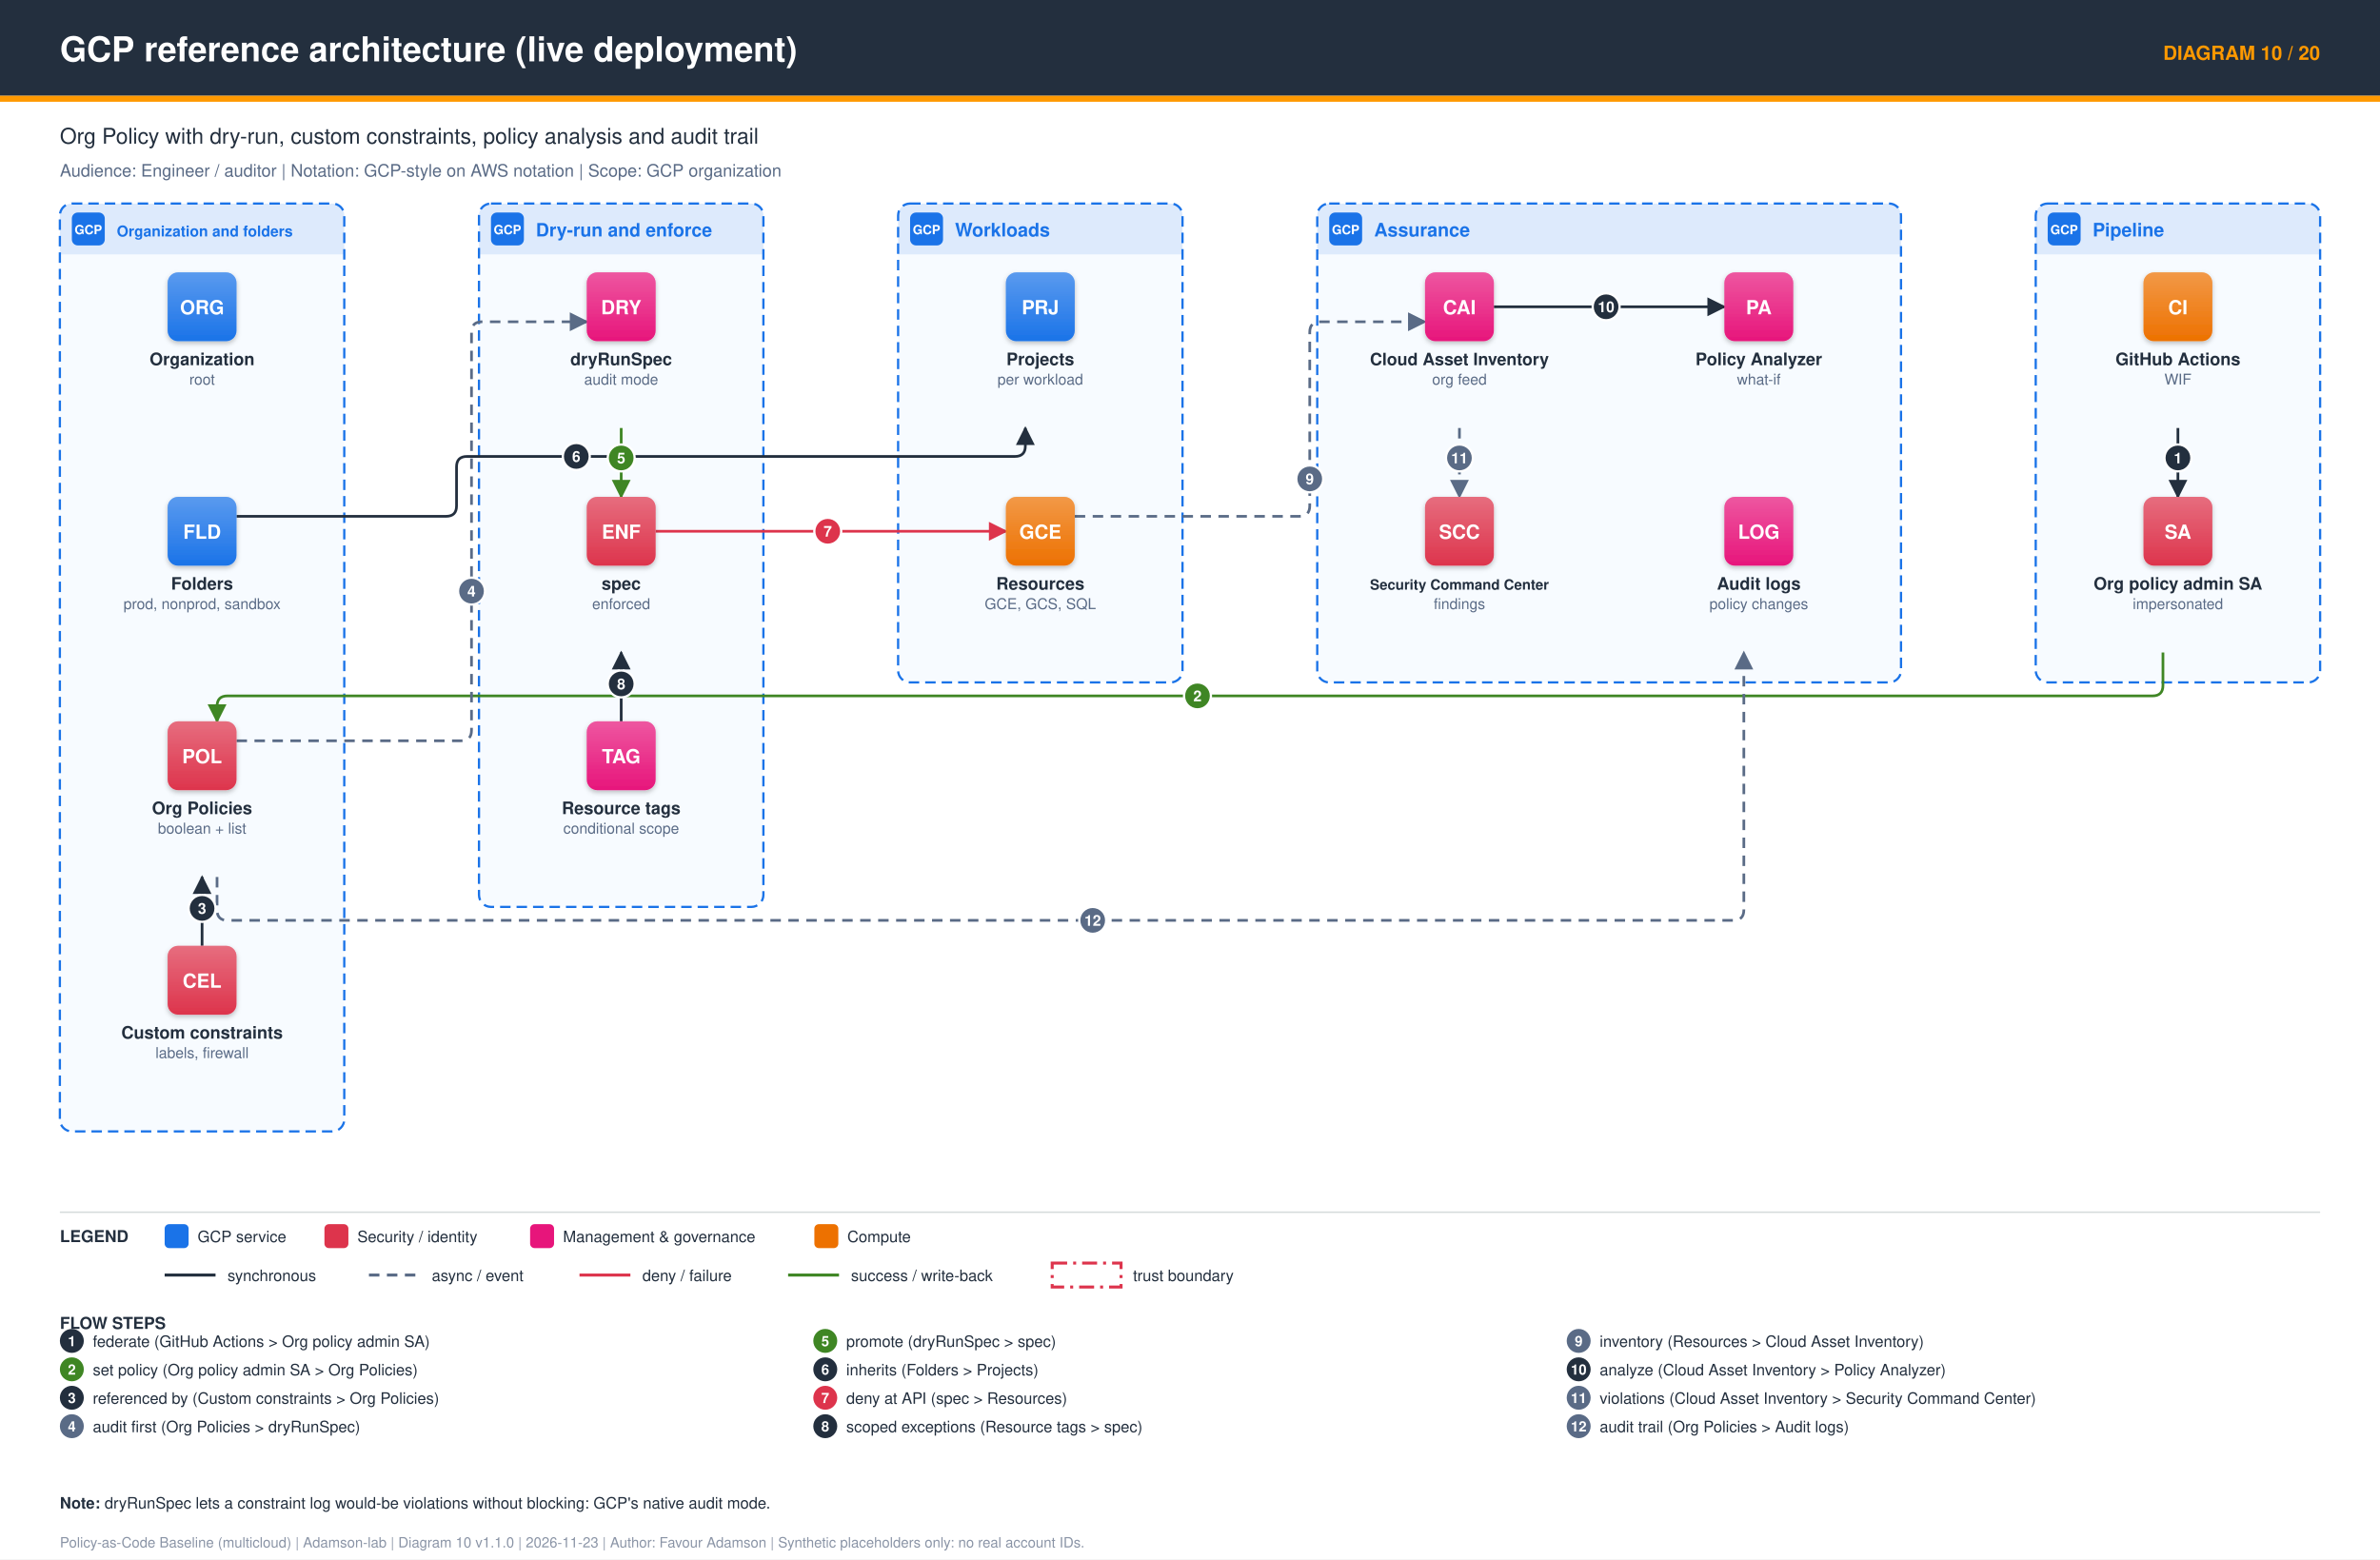
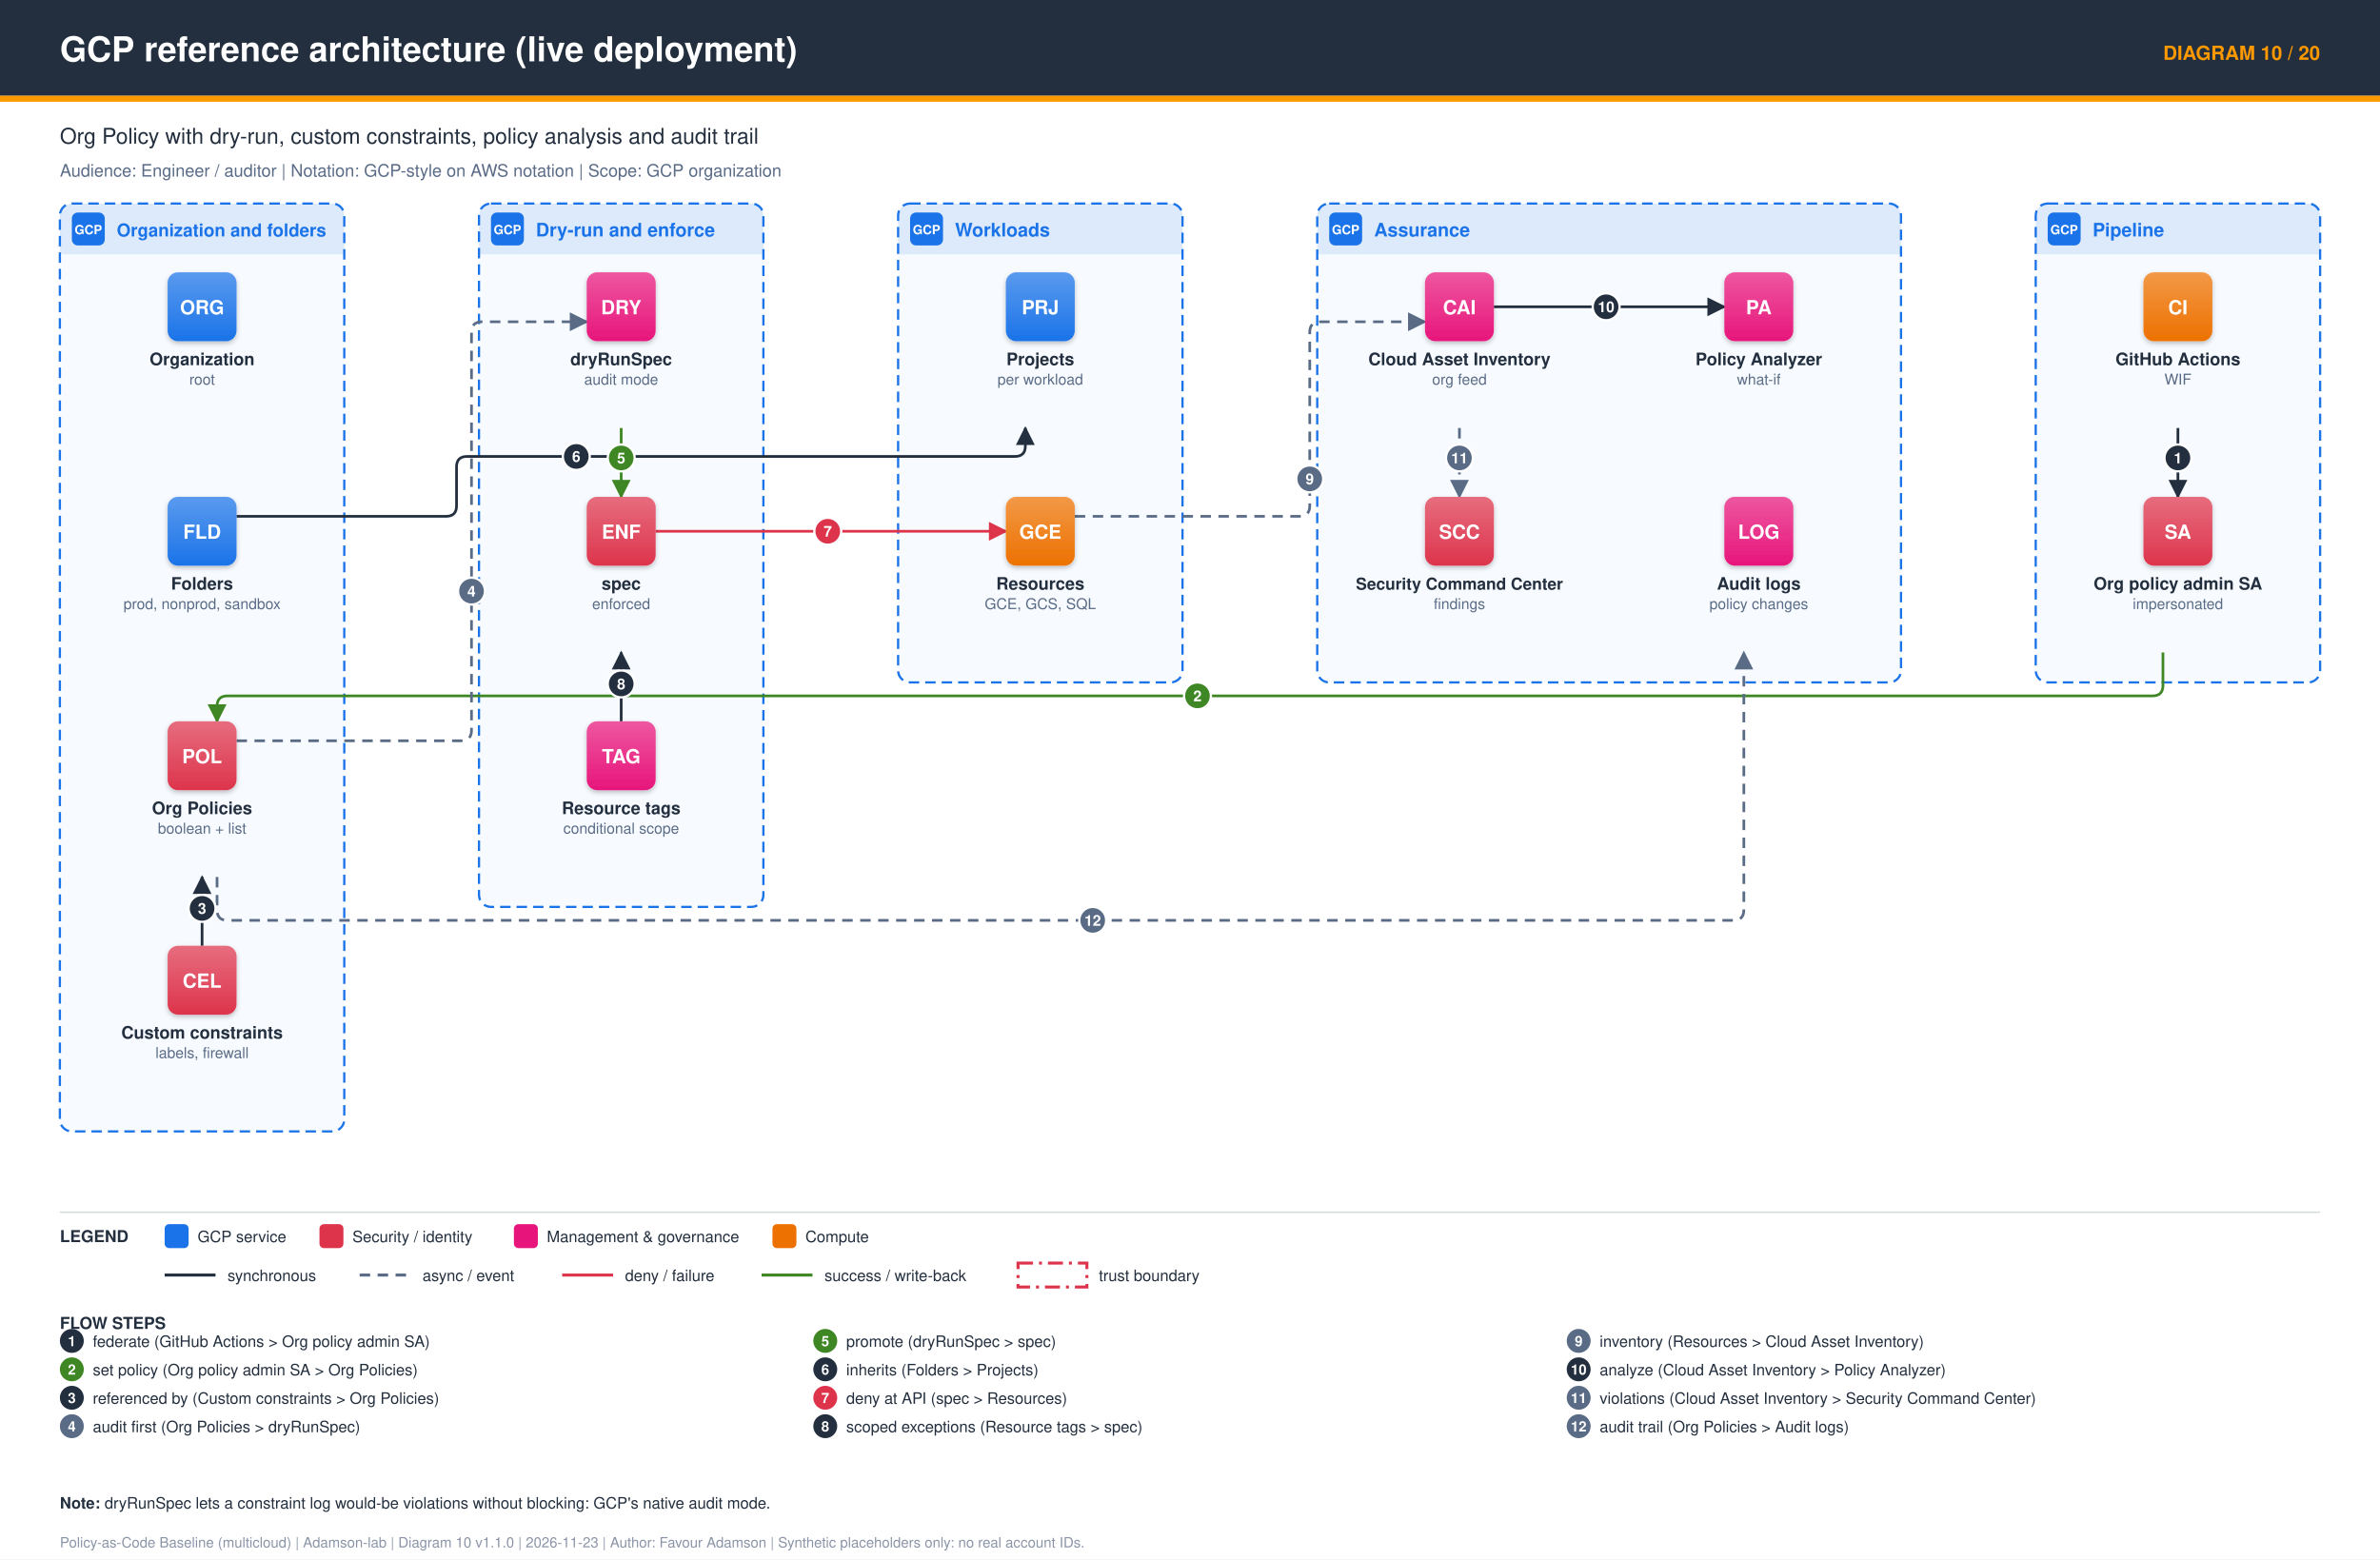
<svg xmlns="http://www.w3.org/2000/svg" viewBox="0 0 1590 1042" width="1590" height="1042" font-family="'Amazon Ember','Segoe UI',Helvetica,Arial,sans-serif">
  <defs>
    <linearGradient id="sheen" x1="0" y1="0" x2="0" y2="1">
      <stop offset="0" stop-color="#fff" stop-opacity=".28" />
      <stop offset="1" stop-color="#fff" stop-opacity="0" />
    </linearGradient>
    <filter id="sh" x="-10%" y="-10%" width="120%" height="130%">
      <feDropShadow dx="0" dy="1.5" stdDeviation="1.6" flood-opacity=".25" />
    </filter>
    <marker id="m0" viewBox="0 0 10 10" refX="9" refY="5" markerWidth="7" markerHeight="7" orient="auto">
      <path d="M0,0 L10,5 L0,10 z" fill="#232F3E" />
    </marker>
    <marker id="m1" viewBox="0 0 10 10" refX="9" refY="5" markerWidth="7" markerHeight="7" orient="auto">
      <path d="M0,0 L10,5 L0,10 z" fill="#5A6B86" />
    </marker>
    <marker id="m2" viewBox="0 0 10 10" refX="9" refY="5" markerWidth="7" markerHeight="7" orient="auto">
      <path d="M0,0 L10,5 L0,10 z" fill="#DD344C" />
    </marker>
    <marker id="m3" viewBox="0 0 10 10" refX="9" refY="5" markerWidth="7" markerHeight="7" orient="auto">
      <path d="M0,0 L10,5 L0,10 z" fill="#3F8624" />
    </marker>
  </defs>
  <rect width="1590" height="1042" fill="#fff" />
  <rect width="1590" height="64" fill="#232F3E" />
  <rect y="64" width="1590" height="4" fill="#FF9900" />
  <text x="40" y="41" fill="#fff" font-size="23" font-weight="700">GCP reference architecture (live deployment)</text>
  <text x="1550" y="40" fill="#FF9900" font-size="13" font-weight="700" text-anchor="end">DIAGRAM 10 / 20</text>
  <text x="40" y="96" fill="#232F3E" font-size="14.5">Org Policy with dry-run, custom constraints, policy analysis and audit trail</text>
  <text x="40" y="118" fill="#5A6B86" font-size="11.5">Audience: Engineer / auditor  |  Notation: GCP-style on AWS notation  |  Scope: GCP organization</text>
  <clipPath id="gc0">
    <rect x="40" y="136" width="190" height="620" rx="8" />
  </clipPath>
  <rect x="40" y="136" width="190" height="620" rx="8" fill="#1A73E8" fill-opacity=".035" />
  <rect x="40" y="136" width="190" height="34" fill="#1A73E8" fill-opacity=".12" clip-path="url(#gc0)" />
  <rect x="48" y="142" width="22" height="22" rx="4" fill="#1A73E8" />
  <text x="59" y="156.5" fill="#fff" font-size="8.5" font-weight="700" text-anchor="middle">GCP</text>
-   <text x="78" y="158" fill="#1A73E8" font-size="10.0" font-weight="700">Organization and folders</text>
+   <text x="78" y="158" fill="#1A73E8" font-size="11.9" font-weight="700">Organization and folders</text>
  <rect x="40" y="136" width="190" height="620" rx="8" fill="none" stroke="#1A73E8" stroke-width="1.5" stroke-dasharray="7 4" />
  <clipPath id="gc1">
    <rect x="320" y="136" width="190" height="470" rx="8" />
  </clipPath>
  <rect x="320" y="136" width="190" height="470" rx="8" fill="#1A73E8" fill-opacity=".035" />
  <rect x="320" y="136" width="190" height="34" fill="#1A73E8" fill-opacity=".12" clip-path="url(#gc1)" />
  <rect x="328" y="142" width="22" height="22" rx="4" fill="#1A73E8" />
  <text x="339" y="156.5" fill="#fff" font-size="8.5" font-weight="700" text-anchor="middle">GCP</text>
-   <text x="358" y="158" fill="#1A73E8" font-size="12.3" font-weight="700">Dry-run and enforce</text>
+   <text x="358" y="158" fill="#1A73E8" font-size="12.5" font-weight="700">Dry-run and enforce</text>
  <rect x="320" y="136" width="190" height="470" rx="8" fill="none" stroke="#1A73E8" stroke-width="1.5" stroke-dasharray="7 4" />
  <clipPath id="gc2">
    <rect x="600" y="136" width="190" height="320" rx="8" />
  </clipPath>
  <rect x="600" y="136" width="190" height="320" rx="8" fill="#1A73E8" fill-opacity=".035" />
  <rect x="600" y="136" width="190" height="34" fill="#1A73E8" fill-opacity=".12" clip-path="url(#gc2)" />
  <rect x="608" y="142" width="22" height="22" rx="4" fill="#1A73E8" />
  <text x="619" y="156.5" fill="#fff" font-size="8.5" font-weight="700" text-anchor="middle">GCP</text>
  <text x="638" y="158" fill="#1A73E8" font-size="12.5" font-weight="700">Workloads</text>
  <rect x="600" y="136" width="190" height="320" rx="8" fill="none" stroke="#1A73E8" stroke-width="1.5" stroke-dasharray="7 4" />
  <clipPath id="gc3">
    <rect x="880" y="136" width="390" height="320" rx="8" />
  </clipPath>
  <rect x="880" y="136" width="390" height="320" rx="8" fill="#1A73E8" fill-opacity=".035" />
  <rect x="880" y="136" width="390" height="34" fill="#1A73E8" fill-opacity=".12" clip-path="url(#gc3)" />
  <rect x="888" y="142" width="22" height="22" rx="4" fill="#1A73E8" />
  <text x="899" y="156.5" fill="#fff" font-size="8.5" font-weight="700" text-anchor="middle">GCP</text>
  <text x="918" y="158" fill="#1A73E8" font-size="12.5" font-weight="700">Assurance</text>
  <rect x="880" y="136" width="390" height="320" rx="8" fill="none" stroke="#1A73E8" stroke-width="1.5" stroke-dasharray="7 4" />
  <clipPath id="gc4">
    <rect x="1360" y="136" width="190" height="320" rx="8" />
  </clipPath>
  <rect x="1360" y="136" width="190" height="320" rx="8" fill="#1A73E8" fill-opacity=".035" />
  <rect x="1360" y="136" width="190" height="34" fill="#1A73E8" fill-opacity=".12" clip-path="url(#gc4)" />
  <rect x="1368" y="142" width="22" height="22" rx="4" fill="#1A73E8" />
  <text x="1379" y="156.5" fill="#fff" font-size="8.5" font-weight="700" text-anchor="middle">GCP</text>
  <text x="1398" y="158" fill="#1A73E8" font-size="12.5" font-weight="700">Pipeline</text>
  <rect x="1360" y="136" width="190" height="320" rx="8" fill="none" stroke="#1A73E8" stroke-width="1.5" stroke-dasharray="7 4" />
  <path d="M1455.0,286.0 L1455.0,332.0" fill="none" stroke="#232F3E" stroke-width="1.8" marker-end="url(#m0)" />
  <path d="M1445.0,436.0 L1445.0,458.0 Q1445.0,465.0 1438.0,465.0 L152.0,465.0 Q145.0,465.0 145.0,472.0 L145.0,482.0" fill="none" stroke="#3F8624" stroke-width="1.8" marker-end="url(#m3)" />
  <path d="M135.0,632.0 L135.0,586.0" fill="none" stroke="#232F3E" stroke-width="1.8" marker-end="url(#m0)" />
  <path d="M158.0,495.0 L308.0,495.0 Q315.0,495.0 315.0,488.0 L315.0,222.0 Q315.0,215.0 322.0,215.0 L392.0,215.0" fill="none" stroke="#5A6B86" stroke-width="1.8" stroke-dasharray="7 5" marker-end="url(#m1)" />
  <path d="M415.0,286.0 L415.0,332.0" fill="none" stroke="#3F8624" stroke-width="1.8" marker-end="url(#m3)" />
  <path d="M158.0,345.0 L298.0,345.0 Q305.0,345.0 305.0,338.0 L305.0,312.0 Q305.0,305.0 312.0,305.0 L678.0,305.0 Q685.0,305.0 685.0,298.0 L685.0,286.0" fill="none" stroke="#232F3E" stroke-width="1.8" marker-end="url(#m0)" />
  <path d="M438.0,355.0 L672.0,355.0" fill="none" stroke="#DD344C" stroke-width="1.8" marker-end="url(#m2)" />
  <path d="M415.0,482.0 L415.0,436.0" fill="none" stroke="#232F3E" stroke-width="1.8" marker-end="url(#m0)" />
  <path d="M718.0,345.0 L868.0,345.0 Q875.0,345.0 875.0,338.0 L875.0,222.0 Q875.0,215.0 882.0,215.0 L952.0,215.0" fill="none" stroke="#5A6B86" stroke-width="1.8" stroke-dasharray="7 5" marker-end="url(#m1)" />
  <path d="M998.0,205.0 L1152.0,205.0" fill="none" stroke="#232F3E" stroke-width="1.8" marker-end="url(#m0)" />
  <path d="M975.0,286.0 L975.0,332.0" fill="none" stroke="#5A6B86" stroke-width="1.8" stroke-dasharray="7 5" marker-end="url(#m1)" />
  <path d="M145.0,586.0 L145.0,608.0 Q145.0,615.0 152.0,615.0 L1158.0,615.0 Q1165.0,615.0 1165.0,608.0 L1165.0,436.0" fill="none" stroke="#5A6B86" stroke-width="1.8" stroke-dasharray="7 5" marker-end="url(#m1)" />
  <g filter="url(#sh)">
    <rect x="112.0" y="182" width="46" height="46" rx="7" fill="#1A73E8" />
    <rect x="112.0" y="182" width="46" height="46" rx="7" fill="url(#sheen)" />
  </g>
  <text x="135.0" y="210.0" fill="#fff" font-size="13" font-weight="700" text-anchor="middle">ORG</text>
  <text x="135.0" y="244" fill="#232F3E" font-size="11.5" font-weight="600" text-anchor="middle">Organization</text>
  <text x="135.0" y="257" fill="#5A6B86" font-size="10" font-weight="400" text-anchor="middle">root</text>
  <g filter="url(#sh)">
    <rect x="112.0" y="332" width="46" height="46" rx="7" fill="#1A73E8" />
    <rect x="112.0" y="332" width="46" height="46" rx="7" fill="url(#sheen)" />
  </g>
  <text x="135.0" y="360.0" fill="#fff" font-size="13" font-weight="700" text-anchor="middle">FLD</text>
  <text x="135.0" y="394" fill="#232F3E" font-size="11.5" font-weight="600" text-anchor="middle">Folders</text>
  <text x="135.0" y="407" fill="#5A6B86" font-size="10" font-weight="400" text-anchor="middle">prod, nonprod, sandbox</text>
  <g filter="url(#sh)">
    <rect x="112.0" y="482" width="46" height="46" rx="7" fill="#DD344C" />
    <rect x="112.0" y="482" width="46" height="46" rx="7" fill="url(#sheen)" />
  </g>
  <text x="135.0" y="510.0" fill="#fff" font-size="13" font-weight="700" text-anchor="middle">POL</text>
  <text x="135.0" y="544" fill="#232F3E" font-size="11.5" font-weight="600" text-anchor="middle">Org Policies</text>
  <text x="135.0" y="557" fill="#5A6B86" font-size="10" font-weight="400" text-anchor="middle">boolean + list</text>
  <g filter="url(#sh)">
    <rect x="112.0" y="632" width="46" height="46" rx="7" fill="#DD344C" />
    <rect x="112.0" y="632" width="46" height="46" rx="7" fill="url(#sheen)" />
  </g>
  <text x="135.0" y="660.0" fill="#fff" font-size="13" font-weight="700" text-anchor="middle">CEL</text>
  <text x="135.0" y="694" fill="#232F3E" font-size="11.5" font-weight="600" text-anchor="middle">Custom constraints</text>
  <text x="135.0" y="707" fill="#5A6B86" font-size="10" font-weight="400" text-anchor="middle">labels, firewall</text>
  <g filter="url(#sh)">
    <rect x="392.0" y="182" width="46" height="46" rx="7" fill="#E7157B" />
    <rect x="392.0" y="182" width="46" height="46" rx="7" fill="url(#sheen)" />
  </g>
  <text x="415.0" y="210.0" fill="#fff" font-size="13" font-weight="700" text-anchor="middle">DRY</text>
  <text x="415.0" y="244" fill="#232F3E" font-size="11.5" font-weight="600" text-anchor="middle">dryRunSpec</text>
  <text x="415.0" y="257" fill="#5A6B86" font-size="10" font-weight="400" text-anchor="middle">audit mode</text>
  <g filter="url(#sh)">
    <rect x="392.0" y="332" width="46" height="46" rx="7" fill="#DD344C" />
    <rect x="392.0" y="332" width="46" height="46" rx="7" fill="url(#sheen)" />
  </g>
  <text x="415.0" y="360.0" fill="#fff" font-size="13" font-weight="700" text-anchor="middle">ENF</text>
  <text x="415.0" y="394" fill="#232F3E" font-size="11.5" font-weight="600" text-anchor="middle">spec</text>
  <text x="415.0" y="407" fill="#5A6B86" font-size="10" font-weight="400" text-anchor="middle">enforced</text>
  <g filter="url(#sh)">
    <rect x="392.0" y="482" width="46" height="46" rx="7" fill="#E7157B" />
    <rect x="392.0" y="482" width="46" height="46" rx="7" fill="url(#sheen)" />
  </g>
  <text x="415.0" y="510.0" fill="#fff" font-size="13" font-weight="700" text-anchor="middle">TAG</text>
  <text x="415.0" y="544" fill="#232F3E" font-size="11.5" font-weight="600" text-anchor="middle">Resource tags</text>
  <text x="415.0" y="557" fill="#5A6B86" font-size="10" font-weight="400" text-anchor="middle">conditional scope</text>
  <g filter="url(#sh)">
    <rect x="672.0" y="182" width="46" height="46" rx="7" fill="#1A73E8" />
    <rect x="672.0" y="182" width="46" height="46" rx="7" fill="url(#sheen)" />
  </g>
  <text x="695.0" y="210.0" fill="#fff" font-size="13" font-weight="700" text-anchor="middle">PRJ</text>
  <text x="695.0" y="244" fill="#232F3E" font-size="11.5" font-weight="600" text-anchor="middle">Projects</text>
  <text x="695.0" y="257" fill="#5A6B86" font-size="10" font-weight="400" text-anchor="middle">per workload</text>
  <g filter="url(#sh)">
    <rect x="672.0" y="332" width="46" height="46" rx="7" fill="#ED7100" />
    <rect x="672.0" y="332" width="46" height="46" rx="7" fill="url(#sheen)" />
  </g>
  <text x="695.0" y="360.0" fill="#fff" font-size="13" font-weight="700" text-anchor="middle">GCE</text>
  <text x="695.0" y="394" fill="#232F3E" font-size="11.5" font-weight="600" text-anchor="middle">Resources</text>
  <text x="695.0" y="407" fill="#5A6B86" font-size="10" font-weight="400" text-anchor="middle">GCE, GCS, SQL</text>
  <g filter="url(#sh)">
    <rect x="952.0" y="182" width="46" height="46" rx="7" fill="#E7157B" />
    <rect x="952.0" y="182" width="46" height="46" rx="7" fill="url(#sheen)" />
  </g>
  <text x="975.0" y="210.0" fill="#fff" font-size="13" font-weight="700" text-anchor="middle">CAI</text>
-   <text x="975.0" y="244" fill="#232F3E" font-size="11.3" font-weight="600" text-anchor="middle">Cloud Asset Inventory</text>
+   <text x="975.0" y="244" fill="#232F3E" font-size="11.5" font-weight="600" text-anchor="middle">Cloud Asset Inventory</text>
  <text x="975.0" y="257" fill="#5A6B86" font-size="10" font-weight="400" text-anchor="middle">org feed</text>
  <g filter="url(#sh)">
    <rect x="1152.0" y="182" width="46" height="46" rx="7" fill="#E7157B" />
    <rect x="1152.0" y="182" width="46" height="46" rx="7" fill="url(#sheen)" />
  </g>
  <text x="1175.0" y="210.0" fill="#fff" font-size="13" font-weight="700" text-anchor="middle">PA</text>
  <text x="1175.0" y="244" fill="#232F3E" font-size="11.5" font-weight="600" text-anchor="middle">Policy Analyzer</text>
  <text x="1175.0" y="257" fill="#5A6B86" font-size="10" font-weight="400" text-anchor="middle">what-if</text>
  <g filter="url(#sh)">
    <rect x="952.0" y="332" width="46" height="46" rx="7" fill="#DD344C" />
    <rect x="952.0" y="332" width="46" height="46" rx="7" fill="url(#sheen)" />
  </g>
  <text x="975.0" y="360.0" fill="#fff" font-size="13" font-weight="700" text-anchor="middle">SCC</text>
-   <text x="975.0" y="394" fill="#232F3E" font-size="9.5" font-weight="600" text-anchor="middle">Security Command Center</text>
+   <text x="975.0" y="394" fill="#232F3E" font-size="11.0" font-weight="600" text-anchor="middle">Security Command Center</text>
  <text x="975.0" y="407" fill="#5A6B86" font-size="10" font-weight="400" text-anchor="middle">findings</text>
  <g filter="url(#sh)">
    <rect x="1152.0" y="332" width="46" height="46" rx="7" fill="#E7157B" />
    <rect x="1152.0" y="332" width="46" height="46" rx="7" fill="url(#sheen)" />
  </g>
  <text x="1175.0" y="360.0" fill="#fff" font-size="13" font-weight="700" text-anchor="middle">LOG</text>
  <text x="1175.0" y="394" fill="#232F3E" font-size="11.5" font-weight="600" text-anchor="middle">Audit logs</text>
  <text x="1175.0" y="407" fill="#5A6B86" font-size="10" font-weight="400" text-anchor="middle">policy changes</text>
  <g filter="url(#sh)">
    <rect x="1432.0" y="182" width="46" height="46" rx="7" fill="#ED7100" />
    <rect x="1432.0" y="182" width="46" height="46" rx="7" fill="url(#sheen)" />
  </g>
  <text x="1455.0" y="210.0" fill="#fff" font-size="13" font-weight="700" text-anchor="middle">CI</text>
  <text x="1455.0" y="244" fill="#232F3E" font-size="11.5" font-weight="600" text-anchor="middle">GitHub Actions</text>
  <text x="1455.0" y="257" fill="#5A6B86" font-size="10" font-weight="400" text-anchor="middle">WIF</text>
  <g filter="url(#sh)">
    <rect x="1432.0" y="332" width="46" height="46" rx="7" fill="#DD344C" />
    <rect x="1432.0" y="332" width="46" height="46" rx="7" fill="url(#sheen)" />
  </g>
  <text x="1455.0" y="360.0" fill="#fff" font-size="13" font-weight="700" text-anchor="middle">SA</text>
  <text x="1455.0" y="394" fill="#232F3E" font-size="11.5" font-weight="600" text-anchor="middle">Org policy admin SA</text>
  <text x="1455.0" y="407" fill="#5A6B86" font-size="10" font-weight="400" text-anchor="middle">impersonated</text>
  <circle cx="1455.0" cy="306.0" r="9" fill="#232F3E" stroke="#fff" stroke-width="1.5" />
  <text x="1455.0" y="309.6" fill="#fff" font-size="10" font-weight="700" text-anchor="middle">1</text>
  <circle cx="800.0" cy="465.0" r="9" fill="#3F8624" stroke="#fff" stroke-width="1.5" />
  <text x="800.0" y="468.6" fill="#fff" font-size="10" font-weight="700" text-anchor="middle">2</text>
  <circle cx="135.0" cy="607.0" r="9" fill="#232F3E" stroke="#fff" stroke-width="1.5" />
  <text x="135.0" y="610.6" fill="#fff" font-size="10" font-weight="700" text-anchor="middle">3</text>
  <circle cx="315.0" cy="395.0" r="9" fill="#5A6B86" stroke="#fff" stroke-width="1.5" />
  <text x="315.0" y="398.6" fill="#fff" font-size="10" font-weight="700" text-anchor="middle">4</text>
  <circle cx="415.0" cy="306.0" r="9" fill="#3F8624" stroke="#fff" stroke-width="1.5" />
  <text x="415.0" y="309.6" fill="#fff" font-size="10" font-weight="700" text-anchor="middle">5</text>
  <circle cx="385.0" cy="305.0" r="9" fill="#232F3E" stroke="#fff" stroke-width="1.5" />
  <text x="385.0" y="308.6" fill="#fff" font-size="10" font-weight="700" text-anchor="middle">6</text>
  <circle cx="553.0" cy="355.0" r="9" fill="#DD344C" stroke="#fff" stroke-width="1.5" />
  <text x="553.0" y="358.6" fill="#fff" font-size="10" font-weight="700" text-anchor="middle">7</text>
  <circle cx="415.0" cy="457.0" r="9" fill="#232F3E" stroke="#fff" stroke-width="1.5" />
  <text x="415.0" y="460.6" fill="#fff" font-size="10" font-weight="700" text-anchor="middle">8</text>
  <circle cx="875.0" cy="320.0" r="9" fill="#5A6B86" stroke="#fff" stroke-width="1.5" />
  <text x="875.0" y="323.6" fill="#fff" font-size="10" font-weight="700" text-anchor="middle">9</text>
  <circle cx="1073.0" cy="205.0" r="9" fill="#232F3E" stroke="#fff" stroke-width="1.5" />
  <text x="1073.0" y="208.6" fill="#fff" font-size="10" font-weight="700" text-anchor="middle">10</text>
  <circle cx="975.0" cy="306.0" r="9" fill="#5A6B86" stroke="#fff" stroke-width="1.5" />
  <text x="975.0" y="309.6" fill="#fff" font-size="10" font-weight="700" text-anchor="middle">11</text>
  <circle cx="730.0" cy="615.0" r="9" fill="#5A6B86" stroke="#fff" stroke-width="1.5" />
  <text x="730.0" y="618.6" fill="#fff" font-size="10" font-weight="700" text-anchor="middle">12</text>
  <line x1="40" y1="810" x2="1550" y2="810" stroke="#D5DBDB" />
  <text x="40" y="830" fill="#232F3E" font-size="11" font-weight="700">LEGEND</text>
  <rect x="110" y="818" width="16" height="16" rx="3" fill="#1A73E8" />
  <text x="132" y="830" font-size="10.5" fill="#232F3E">GCP service</text>
-   <rect x="216.749" y="818" width="16" height="16" rx="3" fill="#DD344C" />
-   <text x="238.749" y="830" font-size="10.5" fill="#232F3E">Security / identity</text>
-   <rect x="354.142" y="818" width="16" height="16" rx="3" fill="#E7157B" />
-   <text x="376.142" y="830" font-size="10.5" fill="#232F3E">Management &amp; governance</text>
-   <rect x="544.049" y="818" width="16" height="16" rx="3" fill="#ED7100" />
-   <text x="566.049" y="830" font-size="10.5" fill="#232F3E">Compute</text>
+   <rect x="213.43" y="818" width="16" height="16" rx="3" fill="#DD344C" />
+   <text x="235.43" y="830" font-size="10.5" fill="#232F3E">Security / identity</text>
+   <rect x="343.32" y="818" width="16" height="16" rx="3" fill="#E7157B" />
+   <text x="365.32" y="830" font-size="10.5" fill="#232F3E">Management &amp; governance</text>
+   <rect x="516.05" y="818" width="16" height="16" rx="3" fill="#ED7100" />
+   <text x="538.05" y="830" font-size="10.5" fill="#232F3E">Compute</text>
  <line x1="110" y1="852" x2="144" y2="852" stroke="#232F3E" stroke-width="2" />
  <text x="152" y="856" font-size="10.5" fill="#232F3E">synchronous</text>
-   <line x1="246.48" y1="852" x2="280.48" y2="852" stroke="#5A6B86" stroke-width="2" stroke-dasharray="7 5" />
-   <text x="288.48" y="856" font-size="10.5" fill="#232F3E">async / event</text>
-   <line x1="387.145" y1="852" x2="421.145" y2="852" stroke="#DD344C" stroke-width="2" />
-   <text x="429.145" y="856" font-size="10.5" fill="#232F3E">deny / failure</text>
-   <line x1="526.517" y1="852" x2="560.517" y2="852" stroke="#3F8624" stroke-width="2" />
-   <text x="568.517" y="856" font-size="10.5" fill="#232F3E">success / write-back</text>
-   <rect x="702.939" y="844" width="46" height="16" fill="none" stroke="#DD344C" stroke-width="2" stroke-dasharray="10 4 2 4" />
-   <text x="756.939" y="856" font-size="10.5" fill="#232F3E">trust boundary</text>
+   <line x1="240.27" y1="852" x2="274.27" y2="852" stroke="#5A6B86" stroke-width="2" stroke-dasharray="7 5" />
+   <text x="282.27" y="856" font-size="10.5" fill="#232F3E">async / event</text>
+   <line x1="375.58" y1="852" x2="409.58" y2="852" stroke="#DD344C" stroke-width="2" />
+   <text x="417.58" y="856" font-size="10.5" fill="#232F3E">deny / failure</text>
+   <line x1="508.79" y1="852" x2="542.79" y2="852" stroke="#3F8624" stroke-width="2" />
+   <text x="550.79" y="856" font-size="10.5" fill="#232F3E">success / write-back</text>
+   <rect x="680.115" y="844" width="46" height="16" fill="none" stroke="#DD344C" stroke-width="2" stroke-dasharray="10 4 2 4" />
+   <text x="734.115" y="856" font-size="10.5" fill="#232F3E">trust boundary</text>
  <text x="40" y="888" font-size="11" font-weight="700" fill="#232F3E">FLOW STEPS</text>
  <circle cx="48.0" cy="896" r="8" fill="#232F3E" />
  <text x="48.0" y="899.5" fill="#fff" font-size="9.5" font-weight="700" text-anchor="middle">1</text>
  <text x="62.0" y="900" font-size="10.5" fill="#232F3E">federate  (GitHub Actions &gt; Org policy admin SA)</text>
  <circle cx="48.0" cy="915" r="8" fill="#3F8624" />
  <text x="48.0" y="918.5" fill="#fff" font-size="9.5" font-weight="700" text-anchor="middle">2</text>
  <text x="62.0" y="919" font-size="10.5" fill="#232F3E">set policy  (Org policy admin SA &gt; Org Policies)</text>
  <circle cx="48.0" cy="934" r="8" fill="#232F3E" />
  <text x="48.0" y="937.5" fill="#fff" font-size="9.5" font-weight="700" text-anchor="middle">3</text>
  <text x="62.0" y="938" font-size="10.5" fill="#232F3E">referenced by  (Custom constraints &gt; Org Policies)</text>
  <circle cx="48.0" cy="953" r="8" fill="#5A6B86" />
  <text x="48.0" y="956.5" fill="#fff" font-size="9.5" font-weight="700" text-anchor="middle">4</text>
  <text x="62.0" y="957" font-size="10.5" fill="#232F3E">audit first  (Org Policies &gt; dryRunSpec)</text>
  <circle cx="551.333" cy="896" r="8" fill="#3F8624" />
  <text x="551.333" y="899.5" fill="#fff" font-size="9.5" font-weight="700" text-anchor="middle">5</text>
  <text x="565.333" y="900" font-size="10.5" fill="#232F3E">promote  (dryRunSpec &gt; spec)</text>
  <circle cx="551.333" cy="915" r="8" fill="#232F3E" />
  <text x="551.333" y="918.5" fill="#fff" font-size="9.5" font-weight="700" text-anchor="middle">6</text>
  <text x="565.333" y="919" font-size="10.5" fill="#232F3E">inherits  (Folders &gt; Projects)</text>
  <circle cx="551.333" cy="934" r="8" fill="#DD344C" />
  <text x="551.333" y="937.5" fill="#fff" font-size="9.5" font-weight="700" text-anchor="middle">7</text>
  <text x="565.333" y="938" font-size="10.5" fill="#232F3E">deny at API  (spec &gt; Resources)</text>
  <circle cx="551.333" cy="953" r="8" fill="#232F3E" />
  <text x="551.333" y="956.5" fill="#fff" font-size="9.5" font-weight="700" text-anchor="middle">8</text>
  <text x="565.333" y="957" font-size="10.5" fill="#232F3E">scoped exceptions  (Resource tags &gt; spec)</text>
  <circle cx="1054.667" cy="896" r="8" fill="#5A6B86" />
  <text x="1054.667" y="899.5" fill="#fff" font-size="9.5" font-weight="700" text-anchor="middle">9</text>
  <text x="1068.667" y="900" font-size="10.5" fill="#232F3E">inventory  (Resources &gt; Cloud Asset Inventory)</text>
  <circle cx="1054.667" cy="915" r="8" fill="#232F3E" />
  <text x="1054.667" y="918.5" fill="#fff" font-size="9.5" font-weight="700" text-anchor="middle">10</text>
  <text x="1068.667" y="919" font-size="10.5" fill="#232F3E">analyze  (Cloud Asset Inventory &gt; Policy Analyzer)</text>
  <circle cx="1054.667" cy="934" r="8" fill="#5A6B86" />
  <text x="1054.667" y="937.5" fill="#fff" font-size="9.5" font-weight="700" text-anchor="middle">11</text>
  <text x="1068.667" y="938" font-size="10.5" fill="#232F3E">violations  (Cloud Asset Inventory &gt; Security Command Center)</text>
  <circle cx="1054.667" cy="953" r="8" fill="#5A6B86" />
  <text x="1054.667" y="956.5" fill="#fff" font-size="9.5" font-weight="700" text-anchor="middle">12</text>
  <text x="1068.667" y="957" font-size="10.5" fill="#232F3E">audit trail  (Org Policies &gt; Audit logs)</text>
  <text x="40" y="1008" font-size="10.5" fill="#232F3E">
    <tspan font-weight="700">Note:</tspan> dryRunSpec lets a constraint log would-be violations without blocking: GCP's native audit mode.</text>
  <text x="40" y="1034" font-size="9.5" fill="#8A94A6">Policy-as-Code Baseline (multicloud) | Adamson-lab | Diagram 10 v1.1.0 | 2026-11-23 | Author: Favour Adamson | Synthetic placeholders only: no real account IDs.</text>
</svg>
